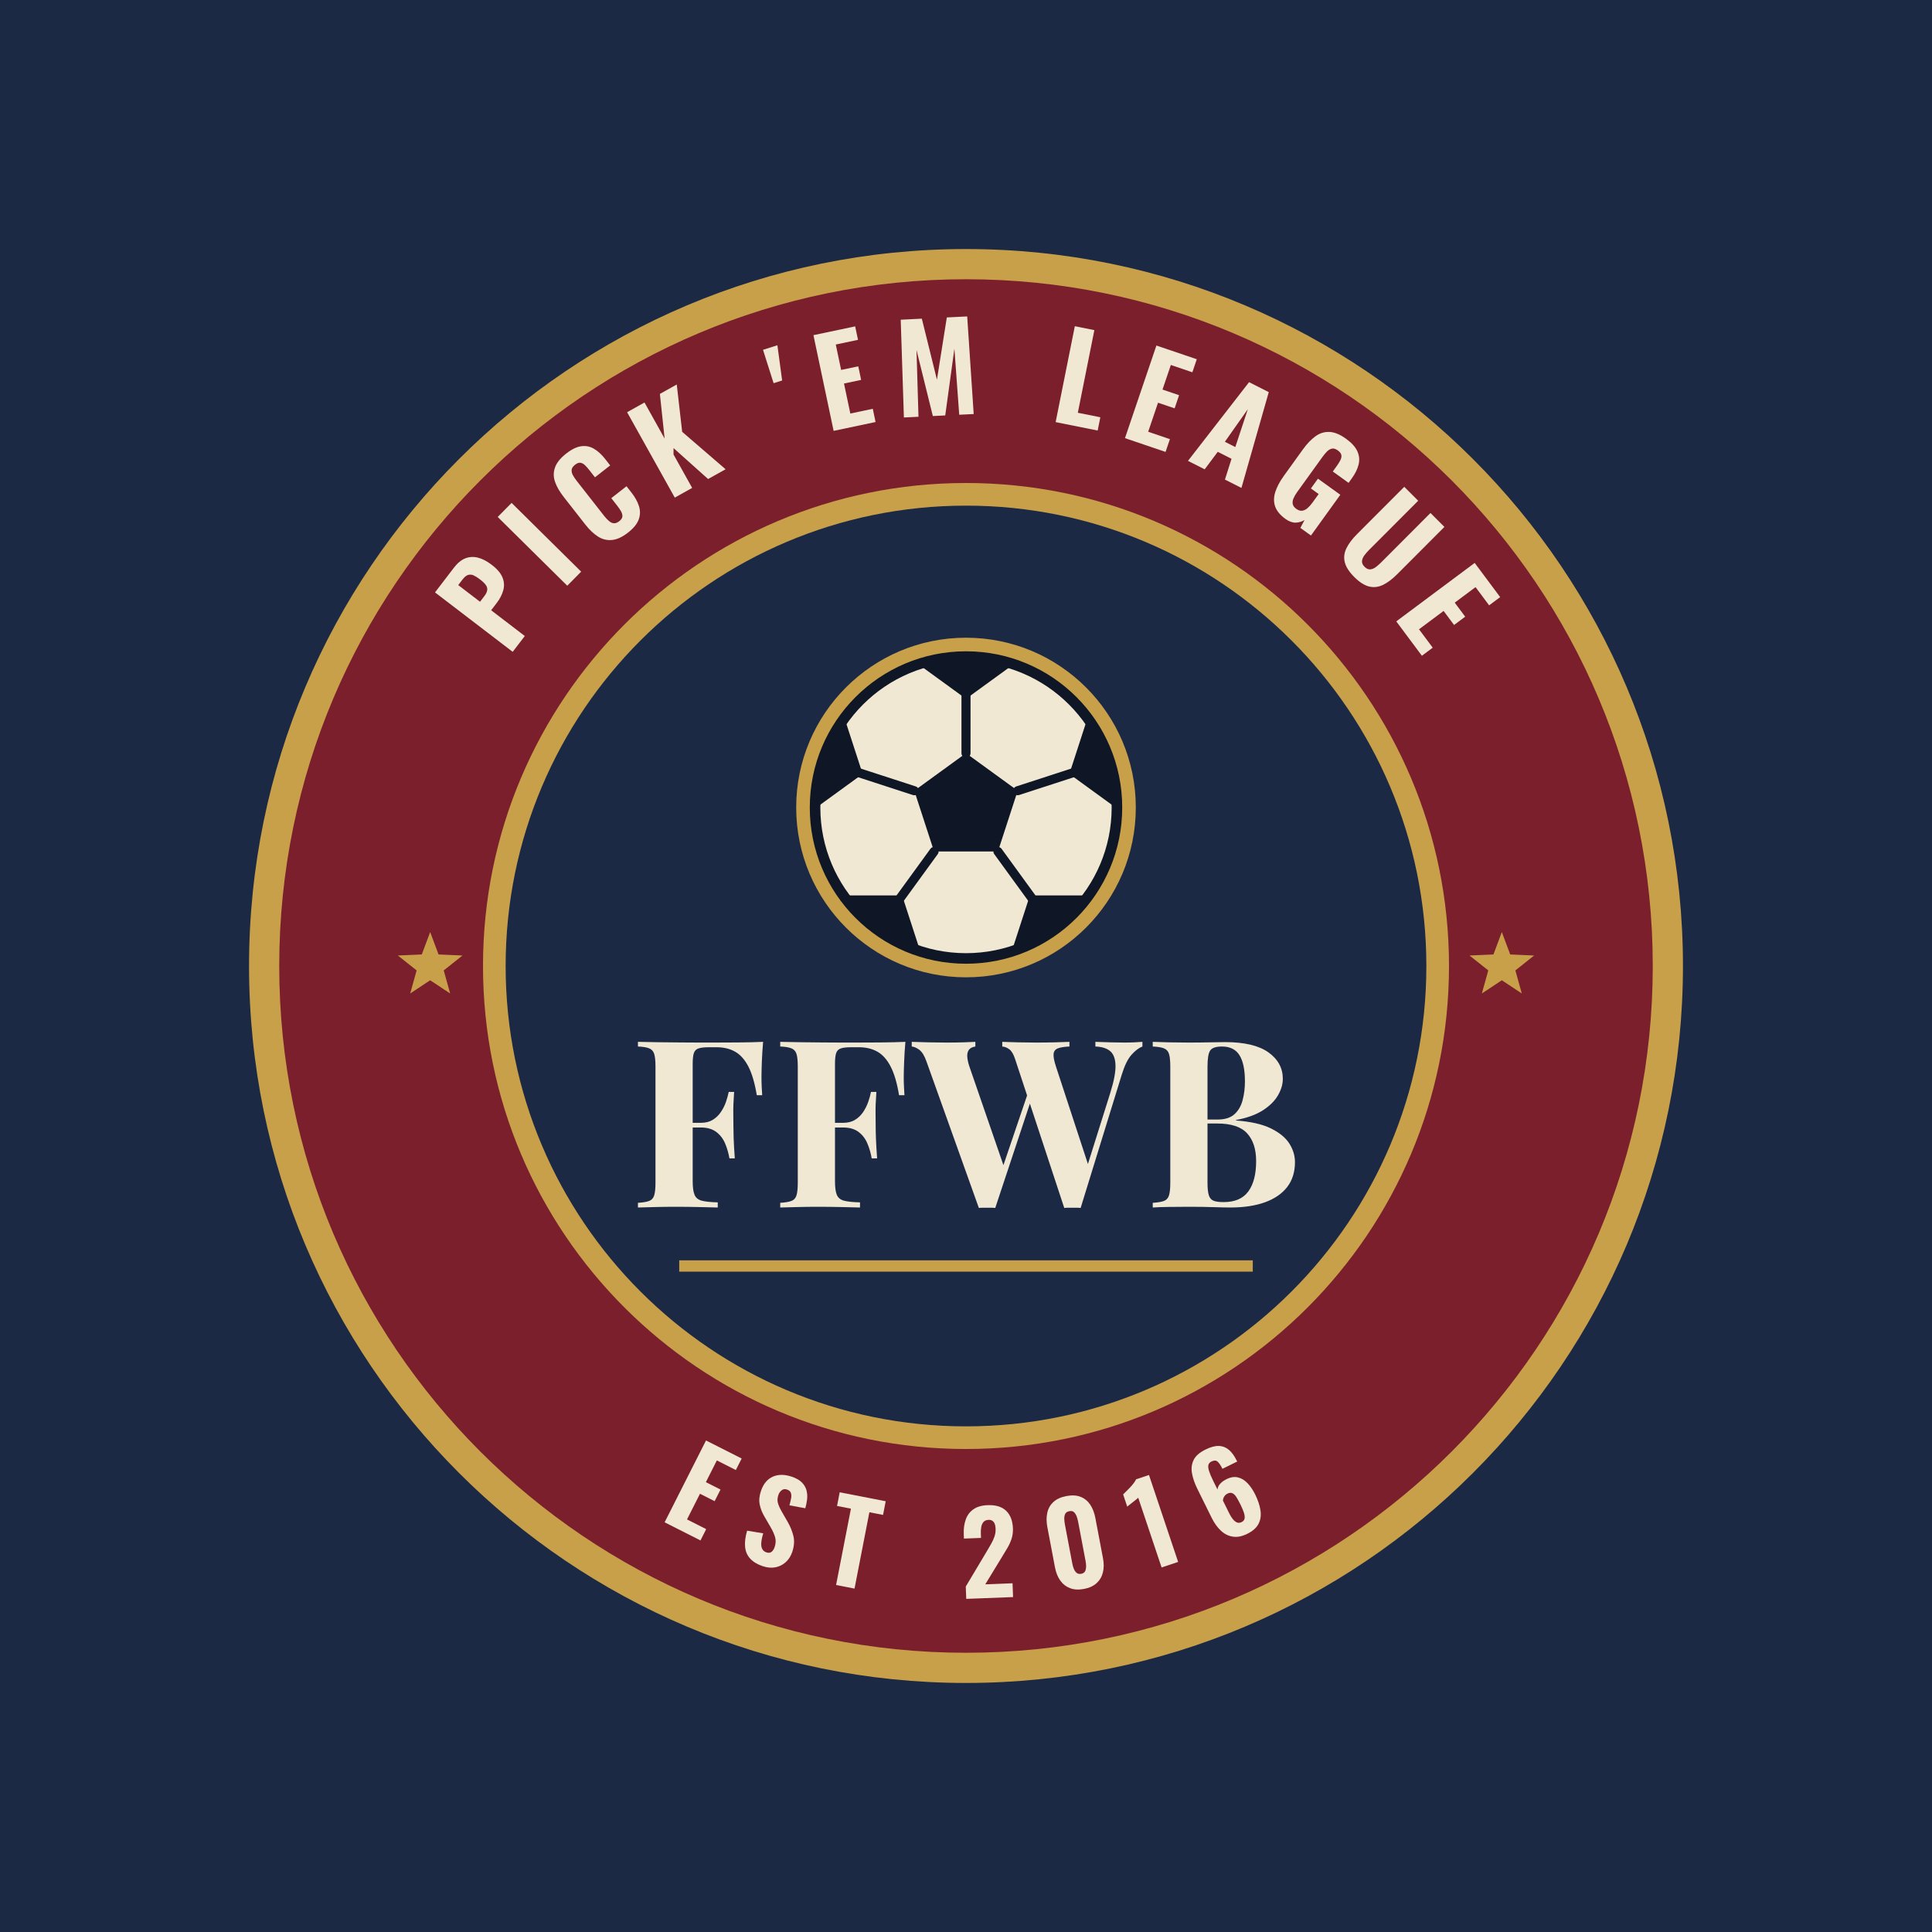
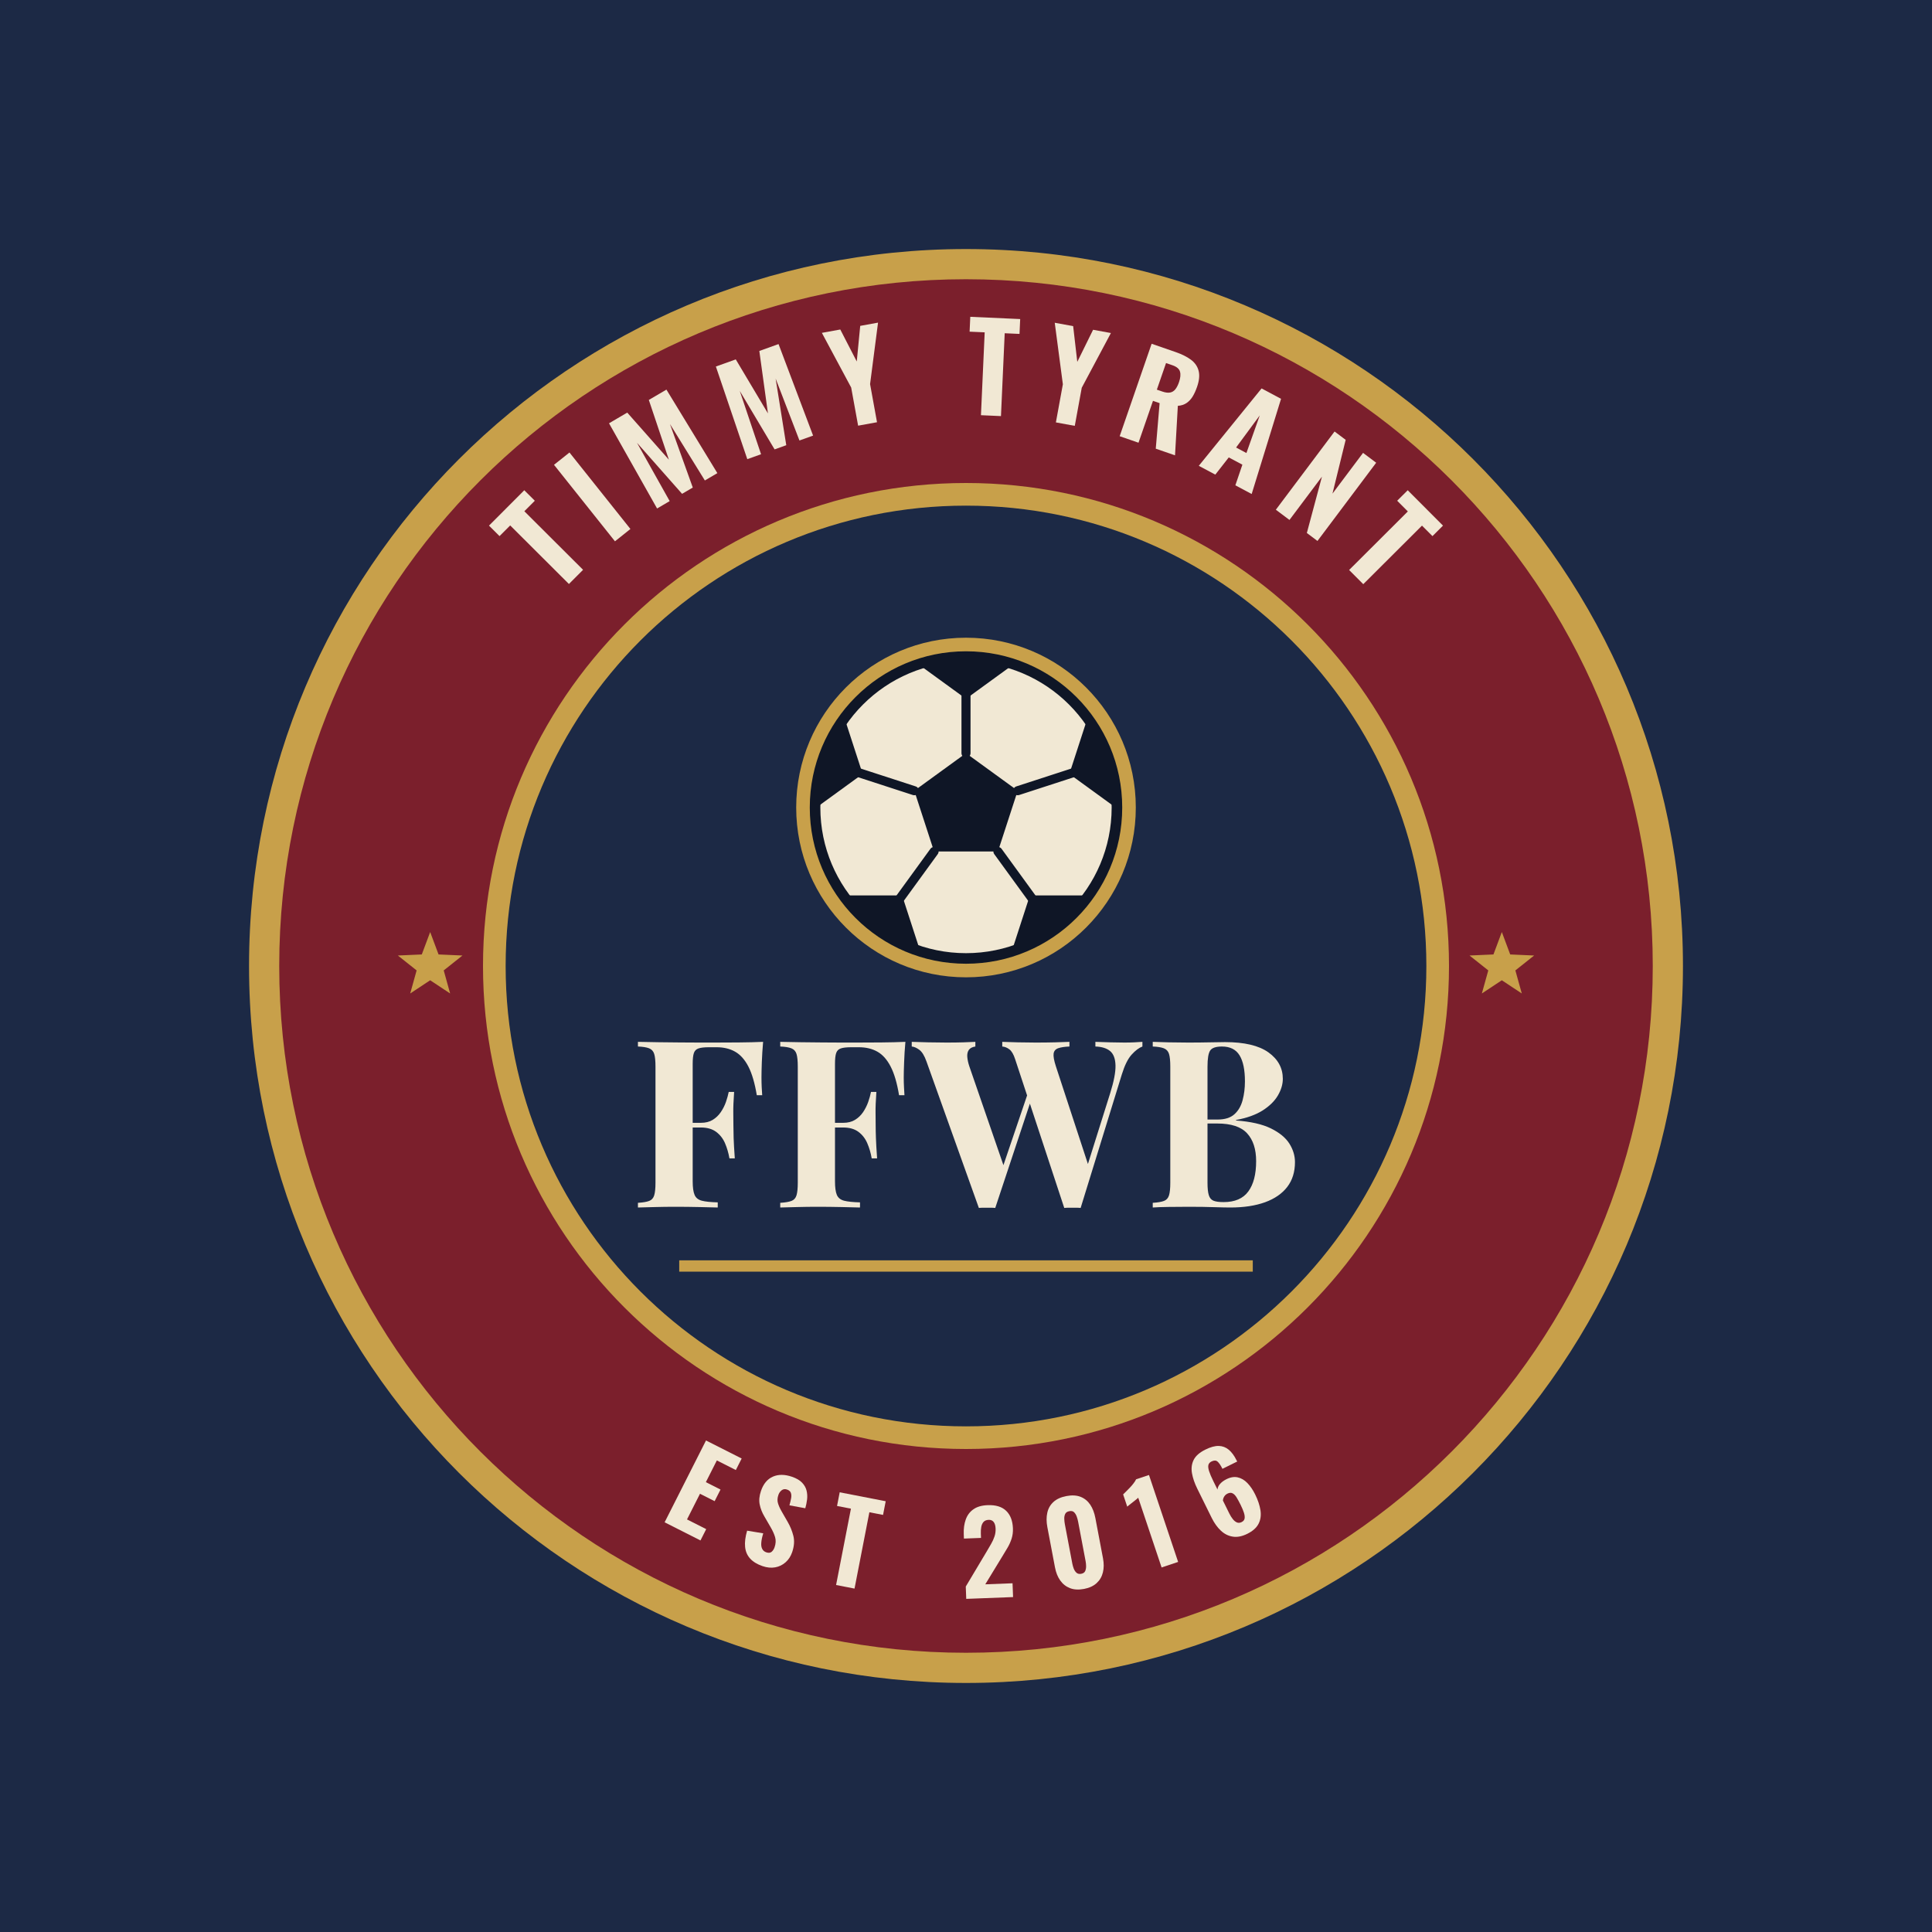
<svg xmlns="http://www.w3.org/2000/svg" viewBox="0 0 512 512">
  <rect width="512" height="512" fill="#1c2945" />
  <svg x="56" y="56" width="400" height="400" viewBox="0 0 400 400">
    <circle cx="200" cy="200" r="190" fill="#c8a04a" />
    <circle cx="200" cy="200" r="182" fill="#7b1f2c" />
    <circle cx="200" cy="200" r="128" fill="#c8a04a" />
    <circle cx="200" cy="200" r="122" fill="#1c2945" />
-     <path d="M-1.60 0L-6.88 0L-6.88-25.92L1.34-25.92Q3.68-25.92 5.15-25.04Q6.62-24.16 7.34-22.50Q8.06-20.83 8.06-18.46Q8.06-15.68 7.12-14.11Q6.18-12.54 4.54-11.89Q2.91-11.23 0.80-11.23L-1.60-11.23L-1.60 0M-1.60-22.21L-1.60-14.94L0.26-14.94Q1.41-14.94 2.03-15.31Q2.66-15.68 2.88-16.48Q3.10-17.28 3.10-18.53Q3.10-19.71 2.93-20.51Q2.75-21.31 2.14-21.76Q1.54-22.21 0.22-22.21" fill="#f1e8d4" transform="translate(84.05 111.28) rotate(-52.58)" />
-     <path d="M2.62 0L-2.62 0L-2.62-25.92L2.62-25.92" fill="#f1e8d4" transform="translate(96.17 97.36) rotate(-45.33)" />
-     <path d="M0.30 0.35Q-2.58 0.35-4.26-0.74Q-5.94-1.82-6.61-3.76Q-7.28-5.70-7.28-8.26L-7.28-17.57Q-7.28-20.26-6.61-22.19Q-5.94-24.13-4.26-25.18Q-2.58-26.24 0.30-26.24Q3.09-26.24 4.67-25.31Q6.26-24.38 6.91-22.69Q7.57-20.99 7.57-18.75L7.57-16.58L2.45-16.58L2.45-19.01Q2.45-19.90 2.35-20.69Q2.26-21.47 1.82-21.97Q1.39-22.46 0.34-22.46Q-0.72-22.46-1.20-21.95Q-1.68-21.44-1.81-20.62Q-1.94-19.81-1.94-18.82L-1.94-7.04Q-1.94-5.95-1.76-5.14Q-1.58-4.32-1.09-3.89Q-0.59-3.46 0.34-3.46Q1.36-3.46 1.79-3.95Q2.22-4.45 2.34-5.28Q2.45-6.11 2.45-7.04L2.45-9.57L7.57-9.57L7.57-7.42Q7.57-5.15 6.93-3.41Q6.29-1.66 4.72-0.66Q3.15 0.35 0.30 0.35" fill="#f1e8d4" transform="translate(109.97 85.06) rotate(-38.07)" />
-     <path d="M-1.60 0L-6.88 0L-6.88-25.92L-1.60-25.92L-1.60-14.98L3.07-25.92L8.19-25.92L3.33-14.27L8.54 0L3.23 0L-0.77-11.62L-1.60-10.14" fill="#f1e8d4" transform="translate(128.83 72.52) rotate(-29.17)" />
-     <path d="" fill="#f1e8d4" transform="translate(144.9 64.8) rotate(-22.17)" />
-     <path d="M0.56-16.64L-1.81-16.64L-1.81-25.92L2.19-25.92" fill="#f1e8d4" transform="translate(155.78 60.86) rotate(-17.63)" />
-     <path d="M6.30 0L-5.06 0L-5.06-25.92L6.24-25.92L6.24-22.27L0.22-22.27L0.22-15.39L4.86-15.39L4.86-11.71L0.22-11.71L0.22-3.58L6.30-3.58" fill="#f1e8d4" transform="translate(169.87 57.14) rotate(-11.91)" />
-     <path d="M-5.39 0L-9.26 0L-8.82-25.92L-3.22-25.92L-0.02-9.57L3.41-25.92L8.82-25.92L9.26 0L5.42 0L5.01-17.57L1.71 0L-1.58 0L-5.04-17.70" fill="#f1e8d4" transform="translate(192.79 54.18) rotate(-2.83)" />
-     <path d="" fill="#f1e8d4" transform="translate(212.89 54.57) rotate(5.06)" />
-     <path d="M6.38 0L-4.98 0L-4.98-25.92L0.30-25.92L0.30-3.58L6.38-3.58" fill="#f1e8d4" transform="translate(228.64 56.84) rotate(11.31)" />
-     <path d="M6.30 0L-5.06 0L-5.06-25.92L6.24-25.92L6.24-22.27L0.22-22.27L0.22-15.39L4.86-15.39L4.86-11.71L0.22-11.71L0.22-3.58L6.30-3.58" fill="#f1e8d4" transform="translate(246.92 61.74) rotate(18.75)" />
-     <path d="M-2.98 0L-7.94 0L-2.91-25.92L2.94-25.92L7.94 0L3.04 0L2.11-5.70L-1.98-5.70L-2.98 0M0.03-19.39L-1.50-8.93L1.60-8.93" fill="#f1e8d4" transform="translate(265.91 69.72) rotate(26.84)" />
-     <path d="M-0.58 0.38Q-3.20 0.38-4.74-0.72Q-6.27-1.82-6.93-3.86Q-7.58-5.89-7.58-8.58L-7.58-17.25Q-7.58-20.03-6.91-22.05Q-6.24-24.06-4.56-25.15Q-2.88-26.24 0-26.24Q2.78-26.24 4.40-25.31Q6.02-24.38 6.72-22.69Q7.42-20.99 7.42-18.66L7.42-17.15L2.27-17.15L2.27-18.98Q2.27-20 2.14-20.78Q2.02-21.57 1.55-22.02Q1.09-22.46 0.06-22.46Q-0.99-22.46-1.47-21.92Q-1.95-21.38-2.08-20.53Q-2.21-19.68-2.21-18.72L-2.21-7.23Q-2.21-6.14-2.02-5.28Q-1.82-4.42-1.30-3.94Q-0.77-3.46 0.22-3.46Q1.22-3.46 1.76-3.97Q2.30-4.48 2.51-5.36Q2.72-6.24 2.72-7.36L2.72-10.11L0.19-10.11L0.19-13.31L7.49-13.31L7.49 0L4.03 0L3.71-2.34Q3.20-1.15 2.18-0.38Q1.15 0.38-0.58 0.38" fill="#f1e8d4" transform="translate(285.34 81.54) rotate(35.77)" />
-     <path d="M0 0.35Q-2.94 0.35-4.58-0.66Q-6.21-1.66-6.86-3.57Q-7.52-5.47-7.52-8.19L-7.52-25.92L-2.30-25.92L-2.30-7.46Q-2.30-6.50-2.16-5.57Q-2.02-4.64-1.52-4.06Q-1.02-3.49 0-3.49Q1.06-3.49 1.55-4.06Q2.05-4.64 2.18-5.57Q2.30-6.50 2.30-7.46L2.30-25.92L7.52-25.92L7.52-8.19Q7.52-5.47 6.86-3.57Q6.21-1.66 4.58-0.66Q2.94 0.35 0 0.35" fill="#f1e8d4" transform="translate(303.15 96.67) rotate(44.95)" />
-     <path d="M6.30 0L-5.06 0L-5.06-25.92L6.24-25.92L6.24-22.27L0.22-22.27L0.22-15.39L4.86-15.39L4.86-11.71L0.22-11.71L0.22-3.58L6.30-3.58" fill="#f1e8d4" transform="translate(317.05 112.73) rotate(53.29)" />
+     <path d="M2.69 0L-2.62 0L-2.62-21.98L-6.62-21.98L-6.62-25.92L6.62-25.92L6.62-21.98L2.69-21.98" fill="#f1e8d4" transform="translate(96.62 96.91) rotate(-45.08)" />
+     <path d="M2.62 0L-2.62 0L-2.62-25.92L2.62-25.92" fill="#f1e8d4" transform="translate(109.02 85.82) rotate(-38.55)" />
+     <path d="M-5.39 0L-9.26 0L-8.82-25.92L-3.22-25.92L-0.02-9.57L3.41-25.92L8.82-25.92L9.26 0L5.42 0L5.01-17.57L1.71 0L-1.58 0L-5.04-17.70" fill="#f1e8d4" transform="translate(126.12 74.07) rotate(-30.4)" />
+     <path d="M-5.39 0L-9.26 0L-8.82-25.92L-3.22-25.92L-0.02-9.57L3.41-25.92L8.82-25.92L9.26 0L5.42 0L5.01-17.57L1.71 0L-1.58 0L-5.04-17.70" fill="#f1e8d4" transform="translate(150.76 62.56) rotate(-19.71)" />
+     <path d="M2.59 0L-2.50 0L-2.50-10.27L-7.55-25.92L-2.59-25.92L0.19-16.80L2.78-25.92L7.58-25.92L2.59-10.27" fill="#f1e8d4" transform="translate(173.87 56.36) rotate(-10.31)" />
+     <path d="" fill="#f1e8d4" transform="translate(190.58 54.3) rotate(-3.7)" />
+     <path d="M2.69 0L-2.62 0L-2.62-21.98L-6.62-21.98L-6.62-25.92L6.62-25.92L6.62-21.98L2.69-21.98" fill="#f1e8d4" transform="translate(206.58 54.15) rotate(2.58)" />
+     <path d="M2.59 0L-2.50 0L-2.50-10.27L-7.55-25.92L-2.59-25.92L0.19-16.80L2.78-25.92L7.58-25.92L2.59-10.27" fill="#f1e8d4" transform="translate(226.28 56.39) rotate(10.37)" />
+     <path d="M-2.10 0L-7.38 0L-7.38-25.92L-0.66-25.92Q1.97-25.92 3.84-25.33Q5.71-24.74 6.72-23.23Q7.73-21.73 7.73-19.07Q7.73-17.47 7.46-16.24Q7.18-15.01 6.50-14.10Q5.81-13.18 4.56-12.64L8.14 0L2.74 0L-0.24-11.74L-2.10-11.74L-2.10 0M-2.10-22.34L-2.10-14.88L-0.56-14.88Q0.72-14.88 1.46-15.30Q2.19-15.71 2.50-16.56Q2.80-17.41 2.80-18.66Q2.80-20.45 2.14-21.39Q1.49-22.34-0.30-22.34" fill="#f1e8d4" transform="translate(247.7 62.01) rotate(19.07)" />
+     <path d="M-2.98 0L-7.94 0L-2.91-25.92L2.94-25.92L7.94 0L3.04 0L2.11-5.70L-1.98-5.70L-2.98 0M0.03-19.39L-1.50-8.93L1.60-8.93" fill="#f1e8d4" transform="translate(268.7 71.18) rotate(28.07)" />
+     <path d="M-2.40 0L-6.91 0L-6.91-25.92L-3.23-25.92L2.53-12.42L2.53-25.92L6.88-25.92L6.88 0L3.36 0L-2.40-14.34" fill="#f1e8d4" transform="translate(287.64 83.23) rotate(36.89)" />
+     <path d="M2.69 0L-2.62 0L-2.62-21.98L-6.62-21.98L-6.62-25.92L6.62-25.92L6.62-21.98L2.69-21.98" fill="#f1e8d4" transform="translate(303.38 96.91) rotate(45.08)" />
    <path d="M5.91 21.60L-4.74 21.60L-4.74-2.70L5.85-2.70L5.85 0.72L0.21 0.72L0.21 7.17L4.56 7.17L4.56 10.62L0.21 10.62L0.21 18.24L5.91 18.24" fill="#f1e8d4" transform="translate(134.11 330.29) rotate(26.83)" />
    <path d="M0.55 21.93Q-1.70 21.93-3.20 21.10Q-4.70 20.28-5.46 18.61Q-6.23 16.95-6.35 14.37L-2.08 13.65Q-2.03 15.15-1.77 16.15Q-1.52 17.16-0.99 17.65Q-0.47 18.15 0.31 18.15Q1.27 18.15 1.62 17.55Q1.96 16.95 1.96 16.17Q1.96 14.64 1.23 13.60Q0.50 12.57-0.71 11.52L-3.23 9.33Q-4.58 8.19-5.43 6.75Q-6.29 5.31-6.29 3.21Q-6.29 0.21-4.53-1.39Q-2.78-3 0.28-3Q2.11-3 3.28-2.40Q4.45-1.80 5.10-0.80Q5.75 0.21 6 1.39Q6.25 2.58 6.31 3.75L2.08 4.38Q2.02 3.27 1.89 2.43Q1.75 1.59 1.35 1.11Q0.94 0.63 0.13 0.63Q-0.74 0.63-1.16 1.27Q-1.58 1.92-1.58 2.70Q-1.58 3.99-0.99 4.81Q-0.41 5.64 0.61 6.54L3.08 8.70Q4.60 10.02 5.70 11.71Q6.79 13.41 6.79 15.90Q6.79 17.61 6.01 18.99Q5.23 20.37 3.84 21.15Q2.44 21.93 0.55 21.93" fill="#f1e8d4" transform="translate(152.66 338.11) rotate(18.92)" />
    <path d="M2.52 21.60L-2.46 21.60L-2.46 0.99L-6.21 0.99L-6.21-2.70L6.21-2.70L6.21 0.99L2.52 0.99" fill="#f1e8d4" transform="translate(172.11 343.31) rotate(11.01)" />
    <path d="" fill="#f1e8d4" transform="translate(188.27 345.53) rotate(4.61)" />
    <path d="M6.06 21.60L-6.36 21.60L-6.36 18.33L-0.45 9.24Q0.21 8.22 0.79 7.29Q1.38 6.36 1.75 5.38Q2.13 4.41 2.13 3.30Q2.13 2.13 1.68 1.51Q1.23 0.90 0.39 0.90Q-0.51 0.90-0.99 1.39Q-1.47 1.89-1.65 2.70Q-1.83 3.51-1.83 4.47L-1.83 5.61L-6.36 5.61L-6.36 4.41Q-6.36 2.25-5.68 0.57Q-5.01-1.11-3.55-2.05Q-2.10-3 0.27-3Q3.48-3 5.10-1.32Q6.72 0.36 6.72 3.39Q6.72 4.86 6.27 6.10Q5.82 7.35 5.08 8.50Q4.35 9.66 3.51 10.89L-1.17 17.94L6.06 17.94" fill="#f1e8d4" transform="translate(205.59 345.89) rotate(-2.2)" />
    <path d="M0.02 22.02Q-2.17 22.02-3.61 21.12Q-5.05 20.22-5.77 18.64Q-6.49 17.07-6.49 15L-6.49 4.11Q-6.49 1.98-5.80 0.38Q-5.12-1.23-3.67-2.13Q-2.23-3.03 0.02-3.03Q2.23-3.03 3.66-2.13Q5.08-1.23 5.78 0.38Q6.46 1.98 6.46 4.11L6.46 15Q6.46 17.07 5.74 18.64Q5.03 20.22 3.59 21.12Q2.14 22.02 0.02 22.02M0.02 17.94Q0.82 17.94 1.19 17.43Q1.54 16.92 1.67 16.21Q1.79 15.51 1.79 14.91L1.79 4.20Q1.79 3.54 1.68 2.82Q1.57 2.10 1.21 1.57Q0.86 1.05 0.02 1.05Q-0.83 1.05-1.20 1.57Q-1.58 2.10-1.68 2.82Q-1.79 3.54-1.79 4.20L-1.79 14.91Q-1.79 15.51-1.67 16.21Q-1.54 16.92-1.16 17.43Q-0.76 17.94 0.02 17.94" fill="#f1e8d4" transform="translate(227.17 343.45) rotate(-10.73)" />
    <path d="M3.09 21.60L-1.53 21.60L-1.53 2.10Q-1.80 2.25-2.27 2.41Q-2.73 2.58-3.27 2.77Q-3.81 2.97-4.29 3.13Q-4.77 3.30-5.04 3.42L-5.04 0Q-4.68-0.18-4.06-0.48Q-3.45-0.78-2.76-1.14Q-2.07-1.50-1.46-1.92Q-0.84-2.34-0.51-2.70L3.09-2.70" fill="#f1e8d4" transform="translate(246.42 338.43) rotate(-18.54)" />
    <path d="M0.20 21.93Q-2.12 21.93-3.57 20.89Q-5.03 19.86-5.70 18.06Q-6.37 16.26-6.37 13.95L-6.37 5.31Q-6.37 2.94-5.82 1.05Q-5.27-0.84-3.86-1.92Q-2.45-3 0.16-3Q2.41-3 3.75-2.30Q5.08-1.59 5.69-0.21Q6.29 1.17 6.29 3.18Q6.29 3.27 6.30 3.38Q6.31 3.48 6.31 3.57L1.94 3.57Q1.94 2.04 1.63 1.29Q1.33 0.54 0.20 0.54Q-0.53 0.54-0.93 0.99Q-1.33 1.44-1.50 2.50Q-1.67 3.57-1.67 5.43L-1.67 7.92Q-1.28 7.26-0.45 6.90Q0.38 6.54 1.46 6.51Q3.38 6.45 4.53 7.36Q5.69 8.28 6.20 9.88Q6.71 11.49 6.71 13.50Q6.71 15.96 6.11 17.88Q5.50 19.80 4.08 20.86Q2.65 21.93 0.20 21.93M0.25 18.48Q1 18.48 1.38 17.97Q1.75 17.46 1.89 16.53Q2.03 15.60 2.03 14.28Q2.03 13.02 1.95 12.07Q1.88 11.13 1.48 10.59Q1.10 10.05 0.20 10.05Q-0.23 10.05-0.60 10.21Q-0.98 10.38-1.25 10.63Q-1.51 10.89-1.67 11.16L-1.67 15.03Q-1.67 15.93-1.50 16.72Q-1.33 17.52-0.92 18Q-0.50 18.48 0.25 18.48" fill="#f1e8d4" transform="translate(264.64 330.91) rotate(-26.28)" />
    <polygon fill="#c8a04a" points="58,191 60.22,196.94 66.56,197.22 61.59,201.17 63.29,207.28 58,203.78 52.71,207.28 54.41,201.17 49.44,197.22 55.78,196.94" />
    <polygon fill="#c8a04a" points="342,191 344.22,196.94 350.56,197.22 345.59,201.17 347.29,207.28 342,203.78 336.71,207.28 338.41,201.17 333.44,197.22 339.78,196.94" />
    <circle cx="200" cy="158" r="45" fill="#c8a04a" />
    <g>
      <clipPath id="bb">
        <circle cx="200" cy="158" r="40" />
      </clipPath>
      <circle cx="200" cy="158" r="40" fill="#f1e8d4" />
      <g clip-path="url(#bb)">
        <polygon points="207.05,107.49 211.41,120.91 200,129.2 188.59,120.91 192.95,107.49" fill="#0f1626" />
        <polygon points="250.22,149.1 238.8,157.39 227.39,149.1 231.75,135.68 245.86,135.68" fill="#0f1626" />
        <polygon points="223.98,203.01 212.57,194.72 216.93,181.3 231.04,181.3 235.39,194.72" fill="#0f1626" />
        <polygon points="164.61,194.72 168.96,181.3 183.07,181.3 187.43,194.72 176.02,203.01" fill="#0f1626" />
        <polygon points="154.14,135.68 168.25,135.68 172.61,149.1 161.2,157.39 149.78,149.1" fill="#0f1626" />
        <g stroke="#0f1626" stroke-width="2.4" stroke-linecap="round">
          <line x1="200" y1="143.6" x2="200" y2="126.8" />
          <line x1="213.7" y1="153.55" x2="229.67" y2="148.36" />
          <line x1="208.46" y1="169.65" x2="218.34" y2="183.24" />
          <line x1="191.54" y1="169.65" x2="181.66" y2="183.24" />
          <line x1="186.3" y1="153.55" x2="170.33" y2="148.36" />
        </g>
      </g>
      <polygon points="200,143.6 213.7,153.55 208.46,169.65 191.54,169.65 186.3,153.55" fill="#0f1626" />
      <circle cx="200" cy="158" r="40" fill="none" stroke="#0f1626" stroke-width="2.8" />
    </g>
    <path d="M146.23 220.10Q145.99 222.89 145.89 225.50Q145.80 228.10 145.80 229.53Q145.80 230.89 145.86 232.13Q145.92 233.37 145.99 234.24L144.56 234.24Q143.75 229.40 142.33 226.65Q140.90 223.89 138.82 222.71Q136.75 221.53 133.90 221.53L131.85 221.53Q130.05 221.53 129.12 221.84Q128.19 222.15 127.88 223.08Q127.57 224.01 127.57 225.93L127.57 241.56L129.74 241.56Q131.60 241.56 132.87 240.78Q134.14 240.01 135.01 238.74Q135.88 237.46 136.38 236.04Q136.87 234.61 137.12 233.37L138.55 233.37Q138.30 236.91 138.33 238.77Q138.36 240.63 138.36 242.18Q138.36 243.73 138.42 245.59Q138.48 247.45 138.73 250.98L137.31 250.98Q136.93 248.81 136.13 246.95Q135.32 245.09 133.77 243.94Q132.22 242.80 129.74 242.80L127.57 242.80L127.57 257.06Q127.57 259.47 128.07 260.65Q128.56 261.83 129.99 262.20Q131.42 262.57 134.21 262.64L134.21 264Q132.28 263.94 129.25 263.88Q126.21 263.81 122.86 263.81Q120.19 263.81 117.65 263.88Q115.11 263.94 113.06 264L113.06 262.76Q115.05 262.64 116.04 262.26Q117.03 261.89 117.37 260.78Q117.71 259.66 117.71 257.43L117.71 226.68Q117.71 224.38 117.37 223.30Q117.03 222.21 116.01 221.81Q114.99 221.41 113.06 221.34L113.06 220.10Q115.61 220.17 118.46 220.20Q121.31 220.23 124.10 220.26Q126.89 220.29 129.31 220.29L133.28 220.29Q136.13 220.29 139.75 220.26Q143.38 220.23 146.23 220.10M183.94 220.10Q183.69 222.89 183.60 225.50Q183.50 228.10 183.50 229.53Q183.50 230.89 183.57 232.13Q183.63 233.37 183.69 234.24L182.26 234.24Q181.46 229.40 180.03 226.65Q178.61 223.89 176.53 222.71Q174.45 221.53 171.60 221.53L169.55 221.53Q167.76 221.53 166.83 221.84Q165.90 222.15 165.59 223.08Q165.28 224.01 165.28 225.93L165.28 241.56L167.45 241.56Q169.31 241.56 170.58 240.78Q171.85 240.01 172.72 238.74Q173.58 237.46 174.08 236.04Q174.58 234.61 174.82 233.37L176.25 233.37Q176 236.91 176.03 238.77Q176.06 240.63 176.06 242.18Q176.06 243.73 176.13 245.59Q176.19 247.45 176.44 250.98L175.01 250.98Q174.64 248.81 173.83 246.95Q173.03 245.09 171.48 243.94Q169.93 242.80 167.45 242.80L165.28 242.80L165.28 257.06Q165.28 259.47 165.77 260.65Q166.27 261.83 167.69 262.20Q169.12 262.57 171.91 262.64L171.91 264Q169.99 263.94 166.95 263.88Q163.91 263.81 160.56 263.81Q157.90 263.81 155.36 263.88Q152.81 263.94 150.77 264L150.77 262.76Q152.75 262.64 153.74 262.26Q154.74 261.89 155.08 260.78Q155.42 259.66 155.42 257.43L155.42 226.68Q155.42 224.38 155.08 223.30Q154.74 222.21 153.71 221.81Q152.69 221.41 150.77 221.34L150.77 220.10Q153.31 220.17 156.16 220.20Q159.01 220.23 161.80 220.26Q164.59 220.29 167.01 220.29L170.98 220.29Q173.83 220.29 177.46 220.26Q181.09 220.23 183.94 220.10M246.75 220.10L246.75 221.34Q245.39 221.84 243.90 223.48Q242.41 225.13 241.30 228.72L230.38 264.12Q229.89 264.06 229.33 264.06L227.10 264.06Q226.54 264.06 226.04 264.12L216.93 236.47L207.75 264.12Q207.26 264.06 206.70 264.06L204.47 264.06Q203.91 264.06 203.41 264.12L189.53 225.31Q188.72 223.02 187.63 222.21Q186.55 221.41 185.62 221.34L185.62 220.10Q187.48 220.17 190.02 220.23Q192.56 220.29 194.86 220.29Q197.34 220.29 199.29 220.23Q201.24 220.17 202.48 220.10L202.48 221.34Q201.24 221.53 200.75 222.24Q200.25 222.96 200.34 224.10Q200.44 225.25 200.87 226.55L209.92 252.78L216.19 234.30L213.02 224.69Q212.40 222.77 211.50 222.09Q210.61 221.41 209.61 221.34L209.61 220.10Q211.35 220.17 213.74 220.23Q216.12 220.29 218.48 220.29Q221.21 220.29 223.59 220.23Q225.98 220.17 227.41 220.10L227.41 221.34Q225.55 221.41 224.46 221.78Q223.38 222.15 223.22 223.20Q223.07 224.26 223.81 226.55L232.31 252.47L238.20 233.74Q239.68 229.03 239.62 226.37Q239.56 223.70 238.20 222.55Q236.83 221.41 234.29 221.34L234.29 220.10Q236.40 220.17 238.26 220.23Q240.12 220.29 241.98 220.29Q243.40 220.29 244.61 220.23Q245.82 220.17 246.75 220.10M249.49 221.34L249.49 220.10Q251.10 220.17 253.70 220.23Q256.31 220.29 258.91 220.29Q261.89 220.29 264.68 220.23Q267.47 220.17 268.65 220.17Q276.33 220.17 280.15 222.89Q283.96 225.62 283.96 229.90Q283.96 232.07 282.66 234.30Q281.36 236.53 278.63 238.27Q275.90 240.01 271.56 240.81L271.56 240.94Q277.39 241.37 280.80 243.04Q284.21 244.72 285.70 247.07Q287.18 249.43 287.18 251.97Q287.18 255.88 285.14 258.54Q283.09 261.21 279.25 262.61Q275.40 264 270.07 264Q268.58 264 265.79 263.91Q263 263.81 259.04 263.81Q256.31 263.81 253.70 263.85Q251.10 263.88 249.49 264L249.49 262.76Q251.47 262.64 252.46 262.26Q253.46 261.89 253.80 260.78Q254.14 259.66 254.14 257.43L254.14 226.68Q254.14 224.38 253.80 223.30Q253.46 222.21 252.43 221.81Q251.41 221.41 249.49 221.34M266.60 241.74L264 241.74L264 257.43Q264 259.60 264.34 260.71Q264.68 261.83 265.58 262.20Q266.48 262.57 268.27 262.57Q272.74 262.57 274.81 259.75Q276.89 256.93 276.89 251.72Q276.89 246.95 274.50 244.35Q272.12 241.74 266.60 241.74M267.84 221.34Q265.42 221.34 264.71 222.40Q264 223.45 264 226.68L264 240.69L266.66 240.69Q269.58 240.69 271.13 239.29Q272.68 237.90 273.30 235.57Q273.92 233.25 273.92 230.58Q273.92 225.99 272.49 223.67Q271.06 221.34 267.84 221.34" fill="#f1e8d4" />
    <rect x="124" y="278" width="152" height="3" fill="#c8a04a" />
  </svg>
</svg>
